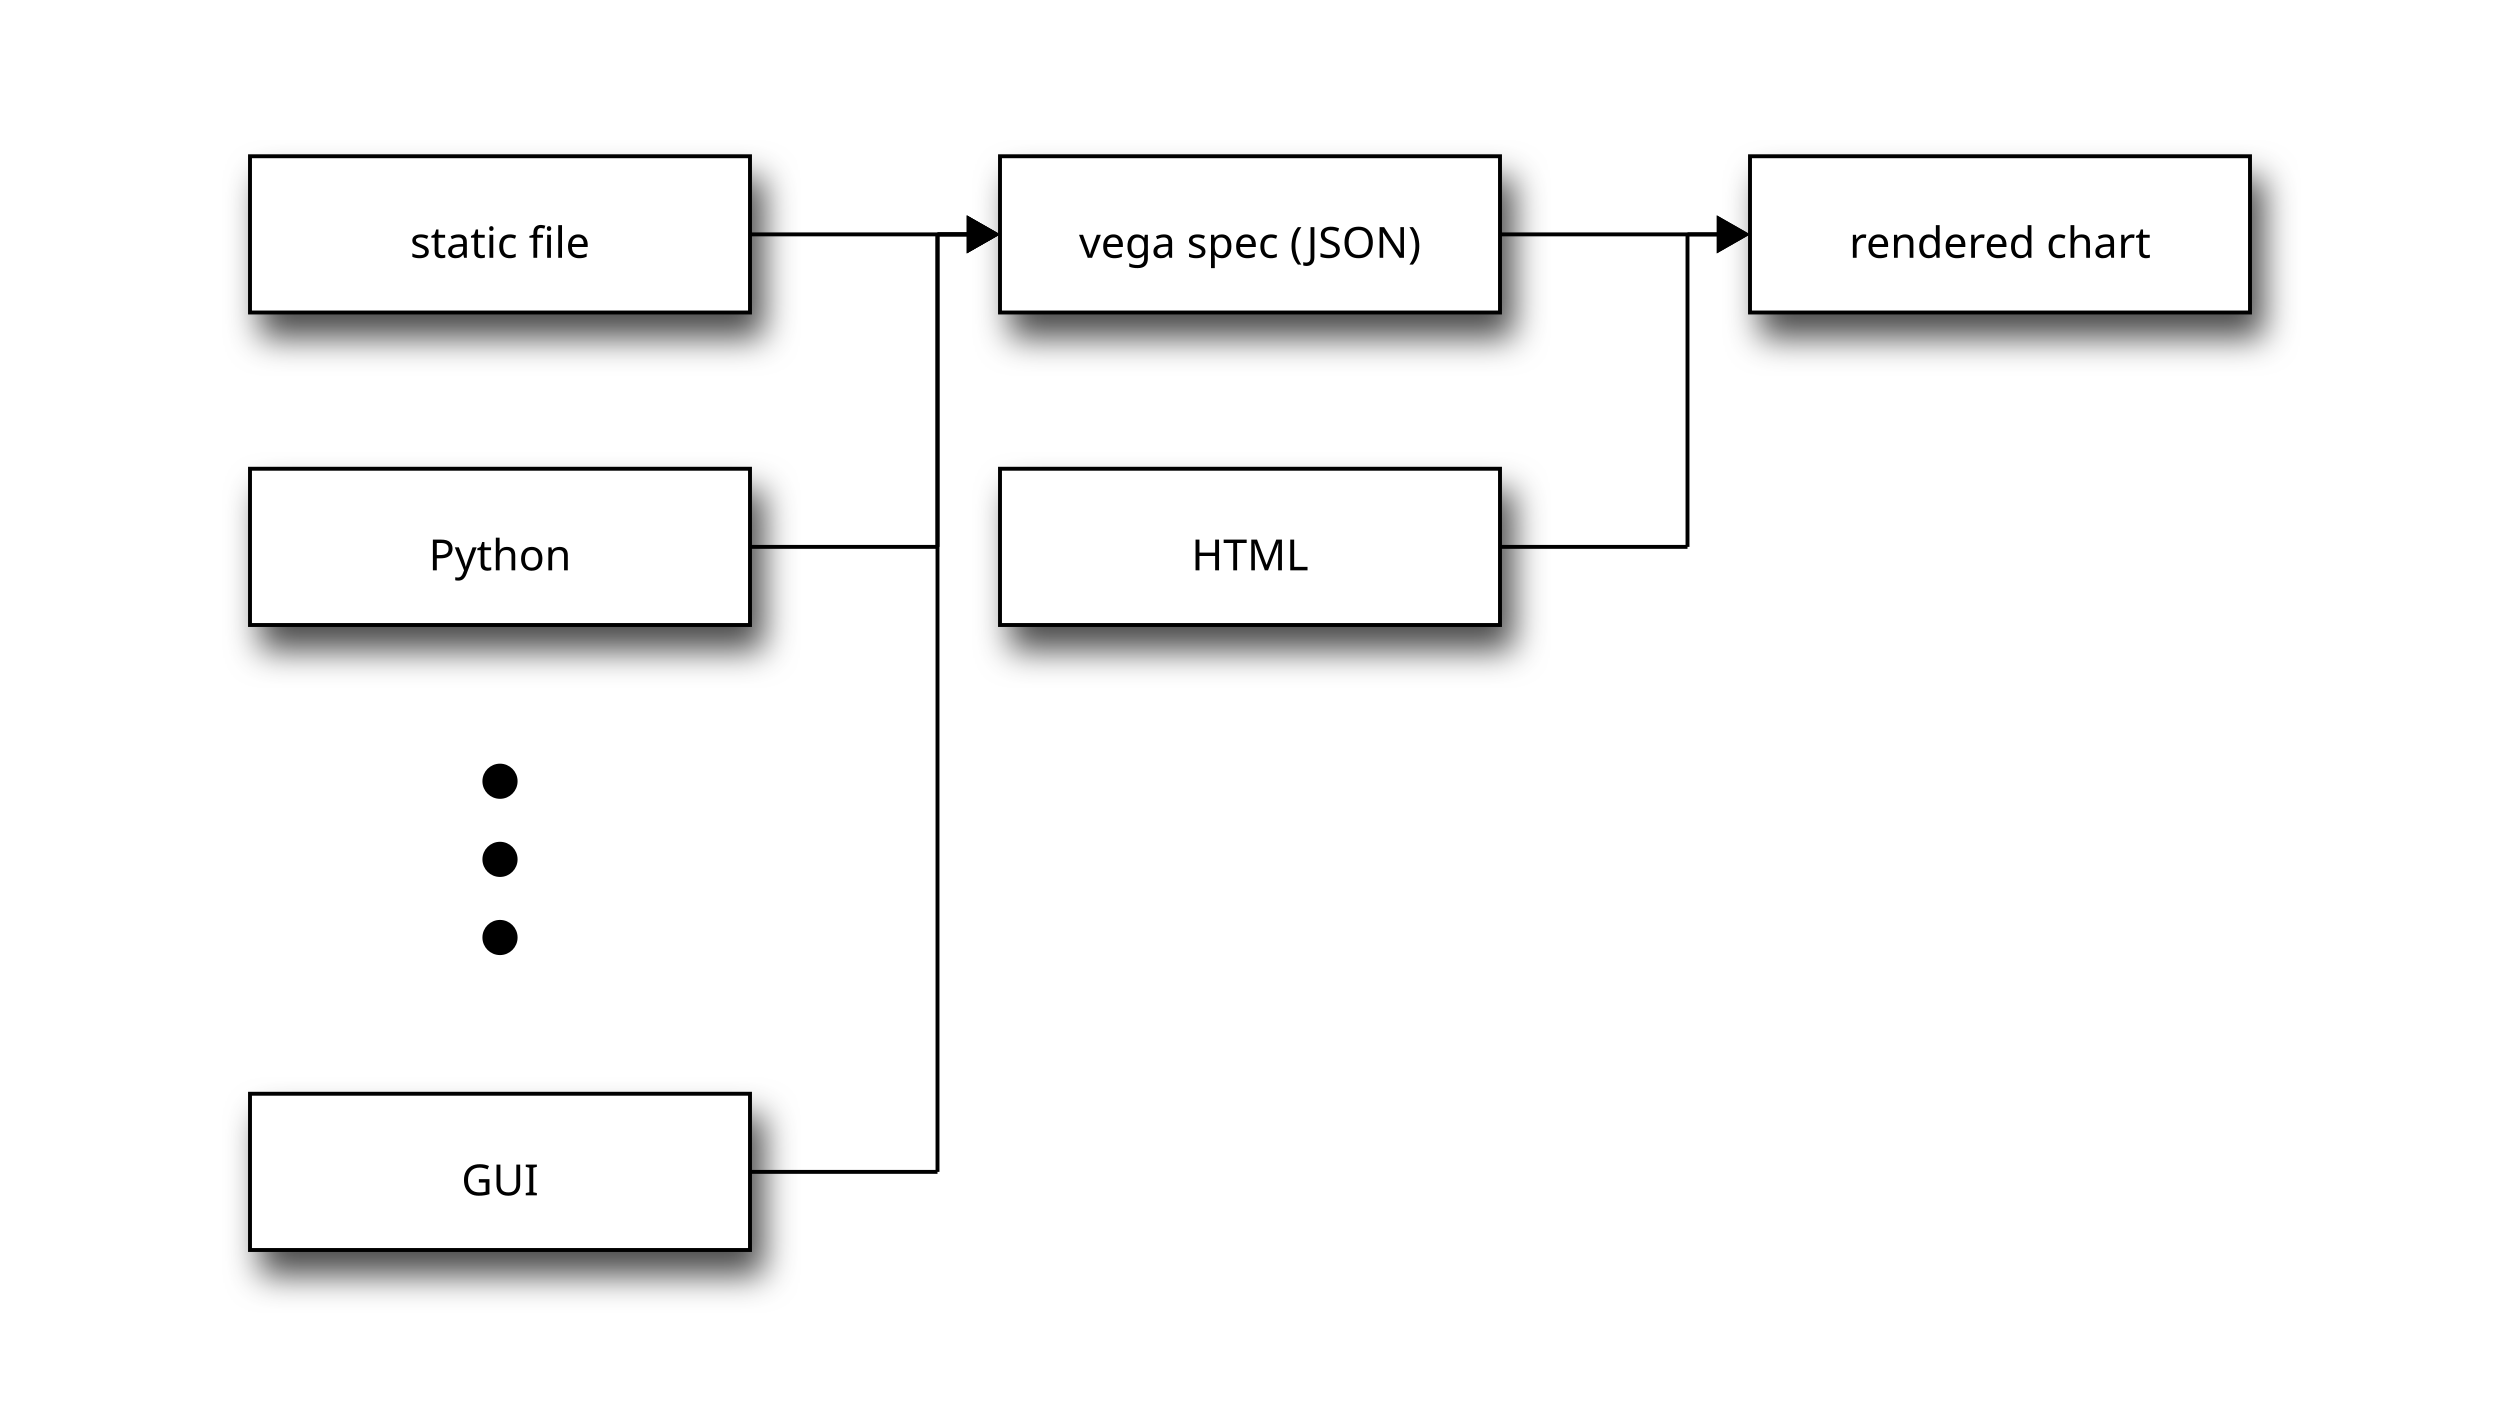
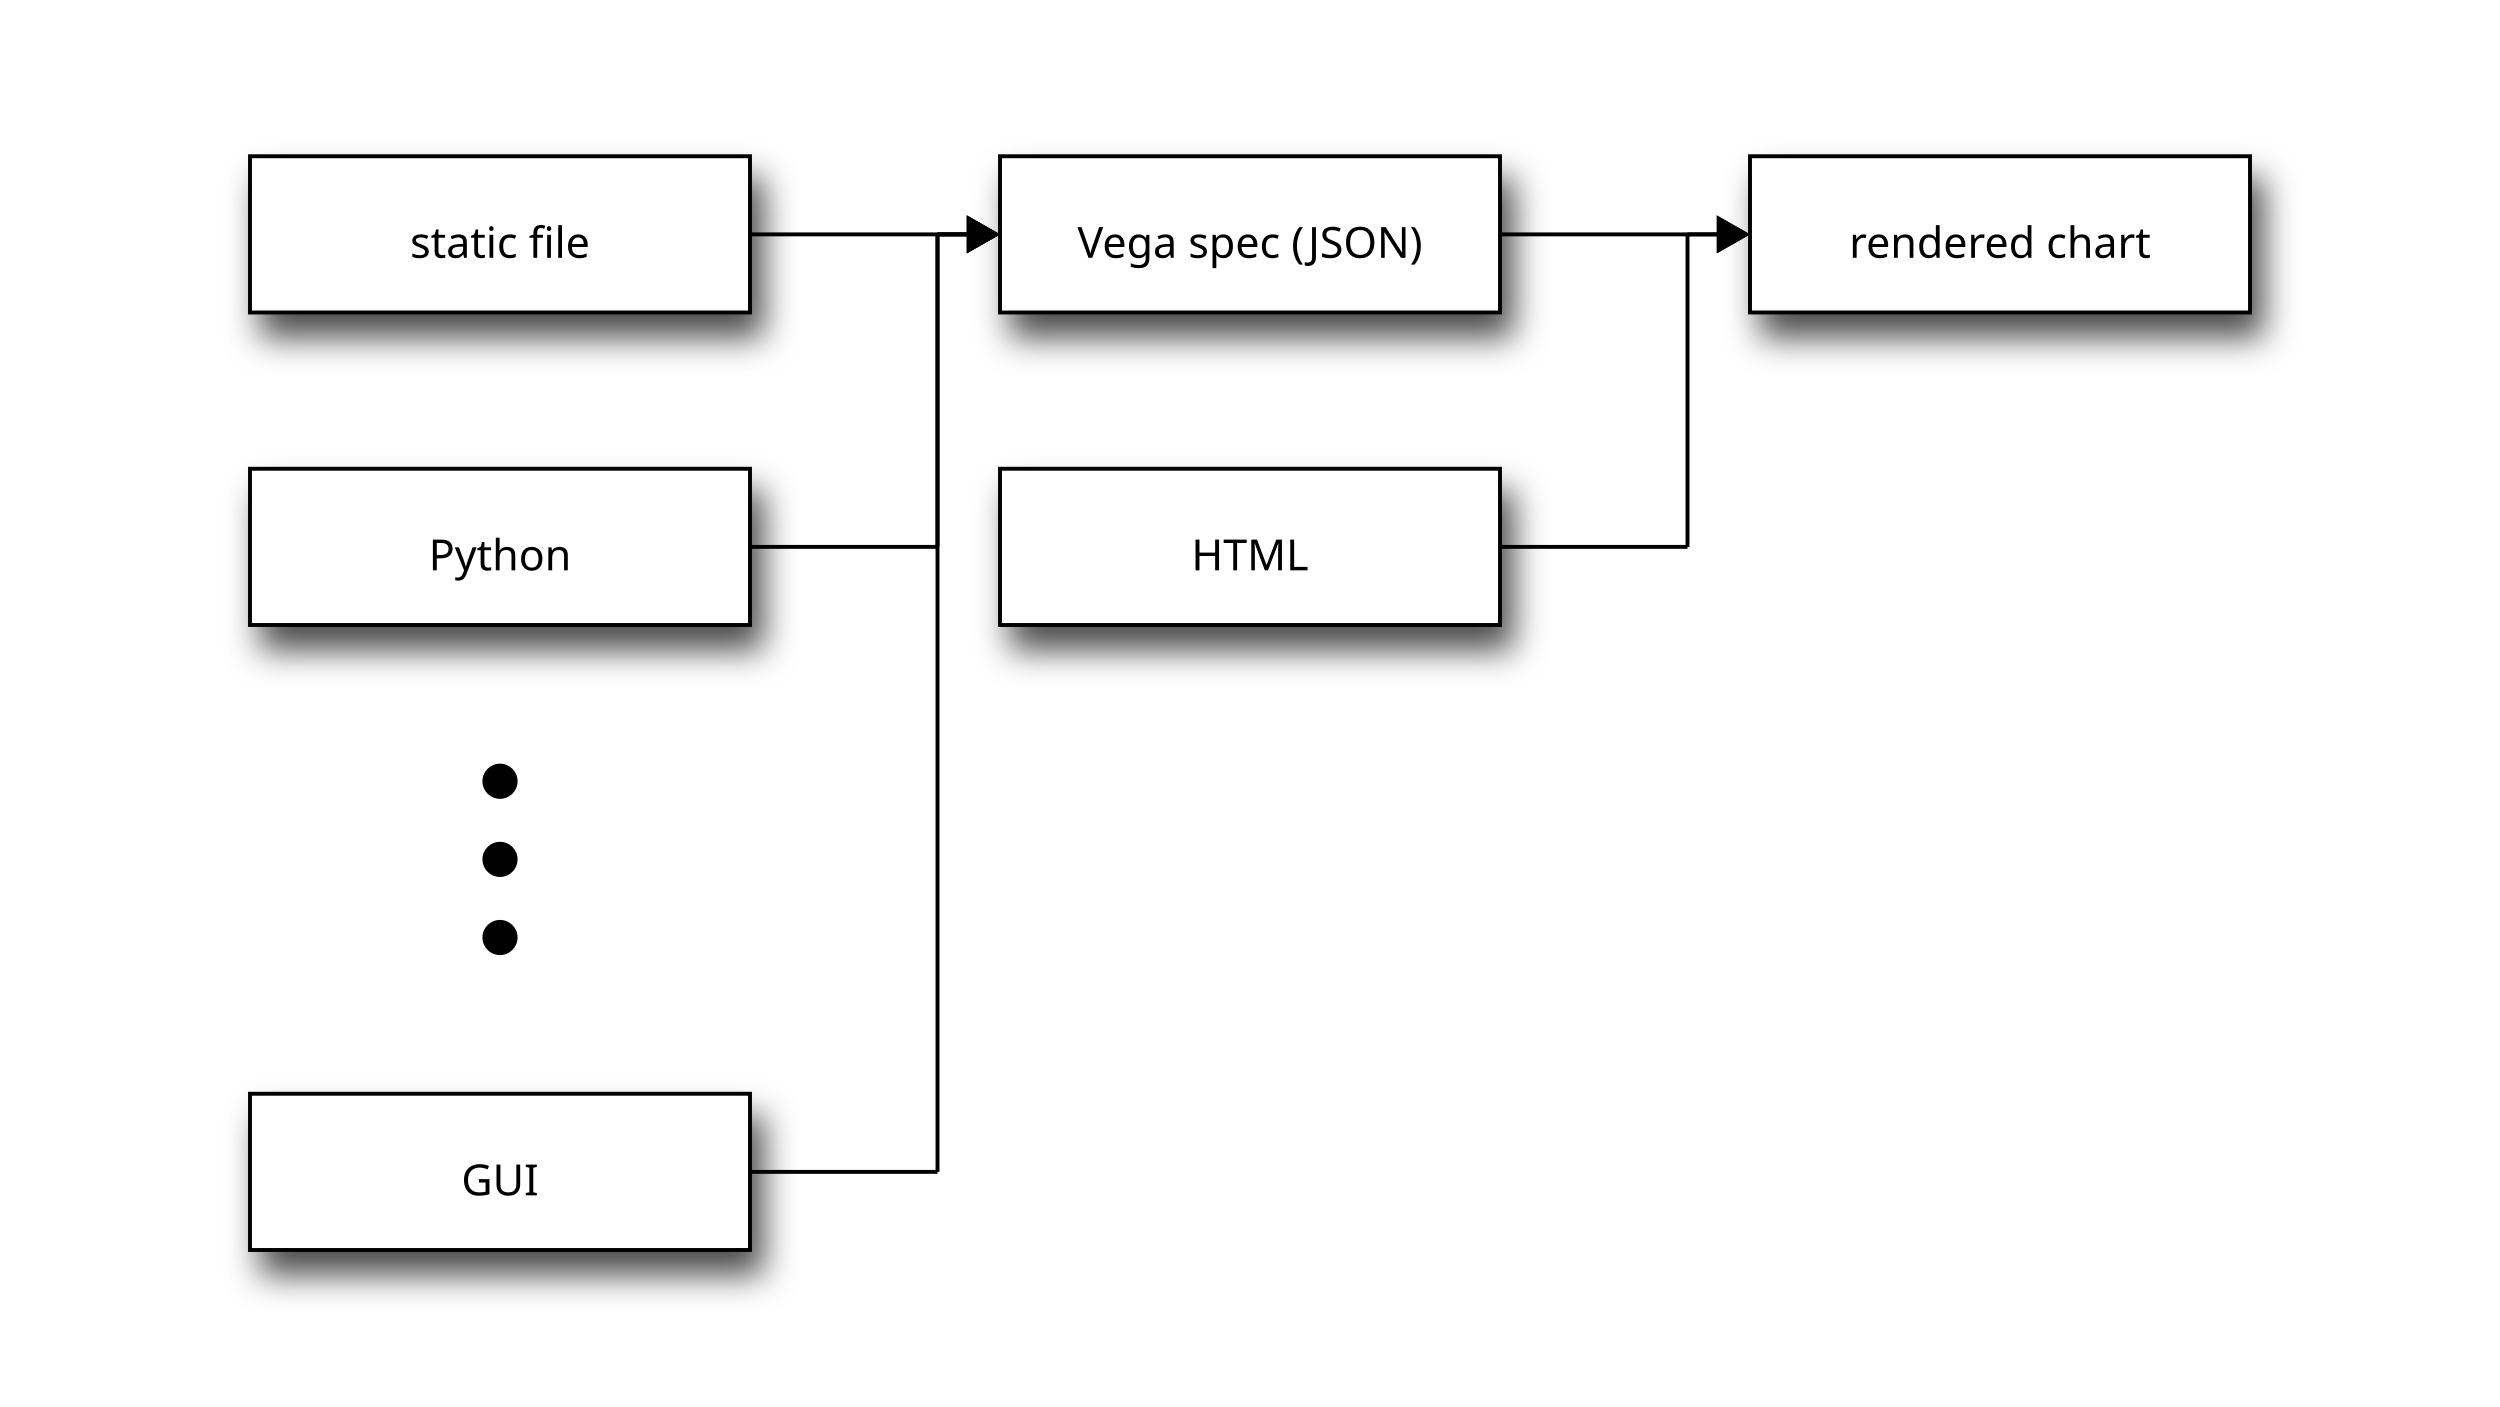
<svg xmlns="http://www.w3.org/2000/svg" viewBox="0 0 640 360">
  <defs id="defs_block">
    <filter height="1.504" id="filter_blur" width="1.157" x="-0.079" y="-0.252">
      <feGaussianBlur id="feGaussianBlur3780" stdDeviation="4.2" />
    </filter>
  </defs>
  <rect fill="none" height="300" style="filter:url(#filter_blur)" width="144" x="56" y="30" />
  <rect fill="none" height="140" style="filter:url(#filter_blur)" width="144" x="248" y="30" />
  <rect fill="rgb(0,0,0)" height="40" stroke="rgb(0,0,0)" style="filter:url(#filter_blur);opacity:0.7;fill-opacity:1" width="128" x="67" y="46" />
  <rect fill="rgb(0,0,0)" height="40" stroke="rgb(0,0,0)" style="filter:url(#filter_blur);opacity:0.7;fill-opacity:1" width="128" x="67" y="126" />
  <rect fill="rgb(0,0,0)" height="40" stroke="rgb(0,0,0)" style="filter:url(#filter_blur);opacity:0.7;fill-opacity:1" width="128" x="67" y="286" />
  <rect fill="rgb(0,0,0)" height="40" stroke="rgb(0,0,0)" style="filter:url(#filter_blur);opacity:0.7;fill-opacity:1" width="128" x="259" y="46" />
  <rect fill="rgb(0,0,0)" height="40" stroke="rgb(0,0,0)" style="filter:url(#filter_blur);opacity:0.7;fill-opacity:1" width="128" x="259" y="126" />
  <rect fill="rgb(0,0,0)" height="40" stroke="rgb(0,0,0)" style="filter:url(#filter_blur);opacity:0.7;fill-opacity:1" width="128" x="451" y="46" />
  <rect fill="rgb(255,255,255)" height="40" stroke="rgb(0,0,0)" width="128" x="64" y="40" />
  <text fill="rgb(0,0,0)" font-family="sans-serif" font-size="11" font-style="normal" font-weight="normal" text-anchor="middle" textLength="67" x="128" y="66">static file</text>
  <rect fill="rgb(255,255,255)" height="40" stroke="rgb(0,0,0)" width="128" x="64" y="120" />
  <text fill="rgb(0,0,0)" font-family="sans-serif" font-size="11" font-style="normal" font-weight="normal" text-anchor="middle" textLength="37" x="128" y="146">Python</text>
  <ellipse cx="128" cy="220" fill="rgb(0,0,0)" rx="4" ry="4" stroke="rgb(0,0,0)" />
  <ellipse cx="128" cy="200" fill="rgb(0,0,0)" rx="4" ry="4" stroke="rgb(0,0,0)" />
  <ellipse cx="128" cy="240" fill="rgb(0,0,0)" rx="4" ry="4" stroke="rgb(0,0,0)" />
  <rect fill="rgb(255,255,255)" height="40" stroke="rgb(0,0,0)" width="128" x="64" y="280" />
  <text fill="rgb(0,0,0)" font-family="sans-serif" font-size="11" font-style="normal" font-weight="normal" text-anchor="middle" textLength="19" x="128" y="306">GUI</text>
  <rect fill="rgb(255,255,255)" height="40" stroke="rgb(0,0,0)" width="128" x="256" y="40" />
-   <text fill="rgb(0,0,0)" font-family="sans-serif" font-size="11" font-style="normal" font-weight="normal" text-anchor="middle" textLength="97" x="320" y="66">vega spec (JSON)</text>
+   <text fill="rgb(0,0,0)" font-family="sans-serif" font-size="11" font-style="normal" font-weight="normal" text-anchor="middle" textLength="97" x="320" y="66">Vega spec (JSON)</text>
  <rect fill="rgb(255,255,255)" height="40" stroke="rgb(0,0,0)" width="128" x="256" y="120" />
  <text fill="rgb(0,0,0)" font-family="sans-serif" font-size="11" font-style="normal" font-weight="normal" text-anchor="middle" textLength="25" x="320" y="146">HTML</text>
  <rect fill="rgb(255,255,255)" height="40" stroke="rgb(0,0,0)" width="128" x="448" y="40" />
  <text fill="rgb(0,0,0)" font-family="sans-serif" font-size="11" font-style="normal" font-weight="normal" text-anchor="middle" textLength="85" x="512" y="66">rendered chart</text>
  <path d="M 192 60 L 248 60" fill="none" stroke="rgb(0,0,0)" />
  <polygon fill="rgb(0,0,0)" points="255,60 248,56 248,64 255,60" stroke="rgb(0,0,0)" />
  <path d="M 192 140 L 240 140" fill="none" stroke="rgb(0,0,0)" />
  <path d="M 240 140 L 240 60" fill="none" stroke="rgb(0,0,0)" />
  <path d="M 240 60 L 248 60" fill="none" stroke="rgb(0,0,0)" />
  <polygon fill="rgb(0,0,0)" points="255,60 248,56 248,64 255,60" stroke="rgb(0,0,0)" />
  <path d="M 192 300 L 240 300" fill="none" stroke="rgb(0,0,0)" />
  <path d="M 240 300 L 240 60" fill="none" stroke="rgb(0,0,0)" />
  <path d="M 240 60 L 248 60" fill="none" stroke="rgb(0,0,0)" />
  <polygon fill="rgb(0,0,0)" points="255,60 248,56 248,64 255,60" stroke="rgb(0,0,0)" />
  <path d="M 384 60 L 440 60" fill="none" stroke="rgb(0,0,0)" />
  <polygon fill="rgb(0,0,0)" points="447,60 440,56 440,64 447,60" stroke="rgb(0,0,0)" />
  <path d="M 384 140 L 432 140" fill="none" stroke="rgb(0,0,0)" />
  <path d="M 432 140 L 432 60" fill="none" stroke="rgb(0,0,0)" />
  <path d="M 432 60 L 440 60" fill="none" stroke="rgb(0,0,0)" />
  <polygon fill="rgb(0,0,0)" points="447,60 440,56 440,64 447,60" stroke="rgb(0,0,0)" />
</svg>
